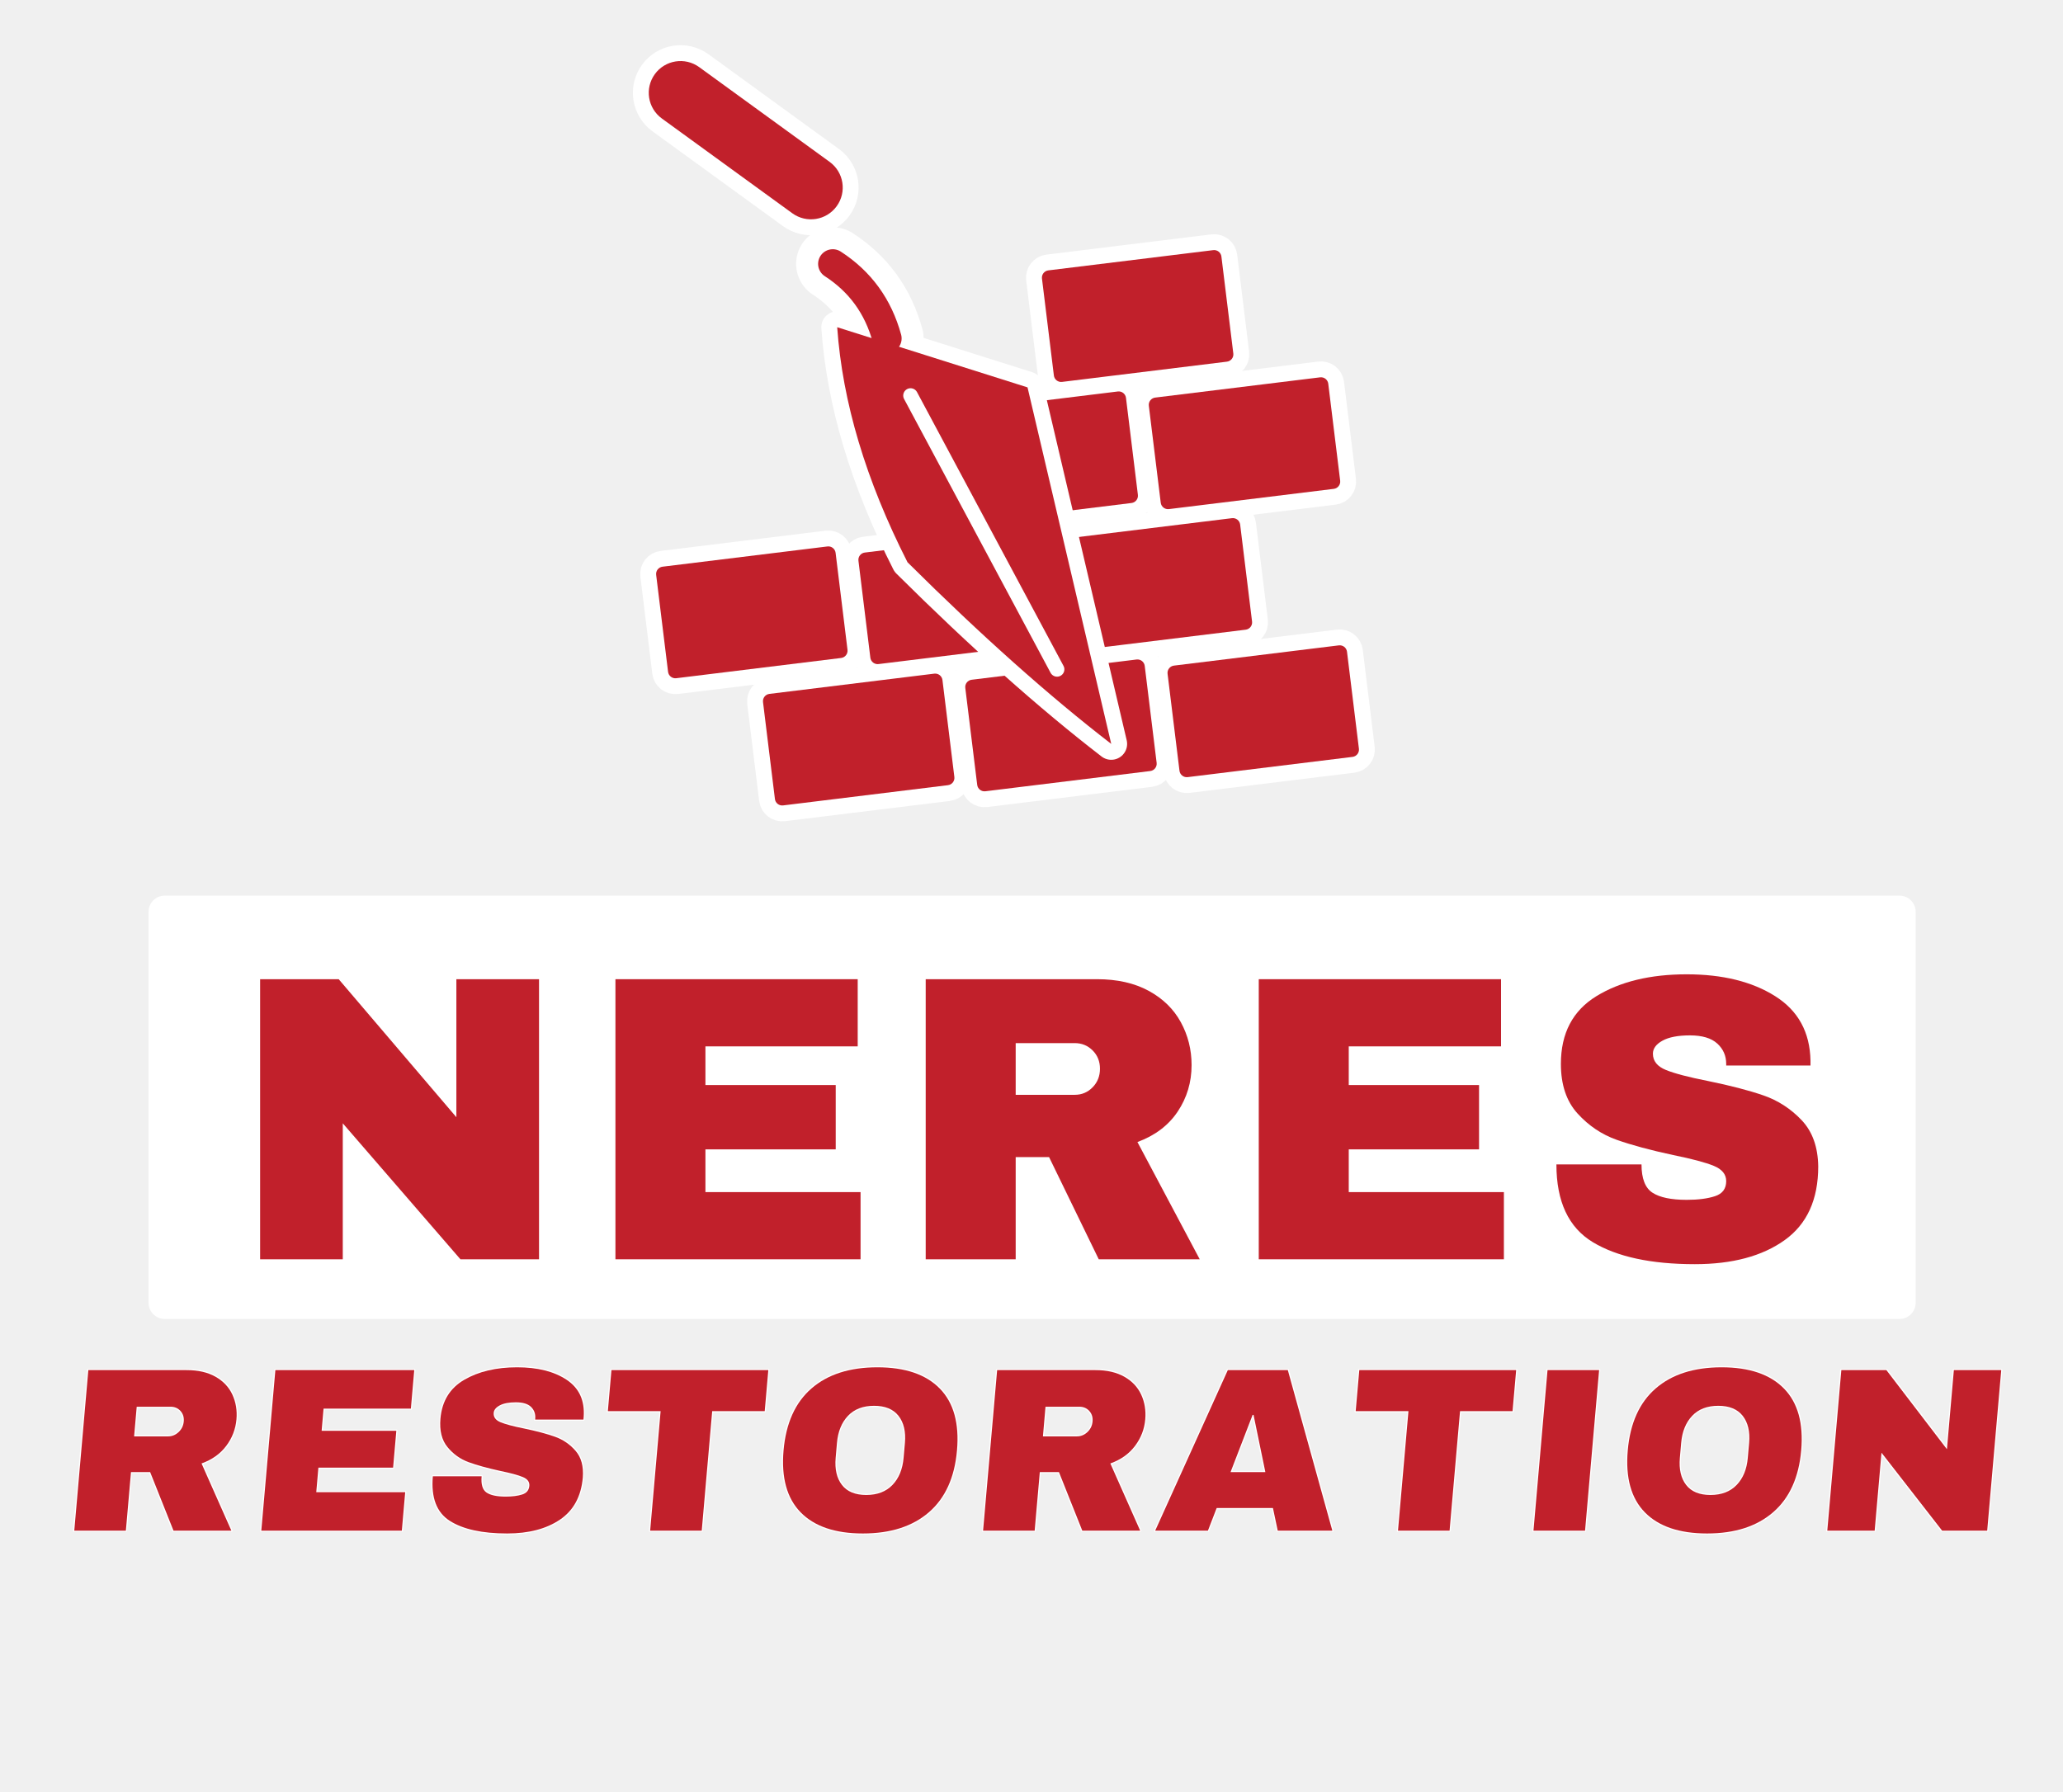
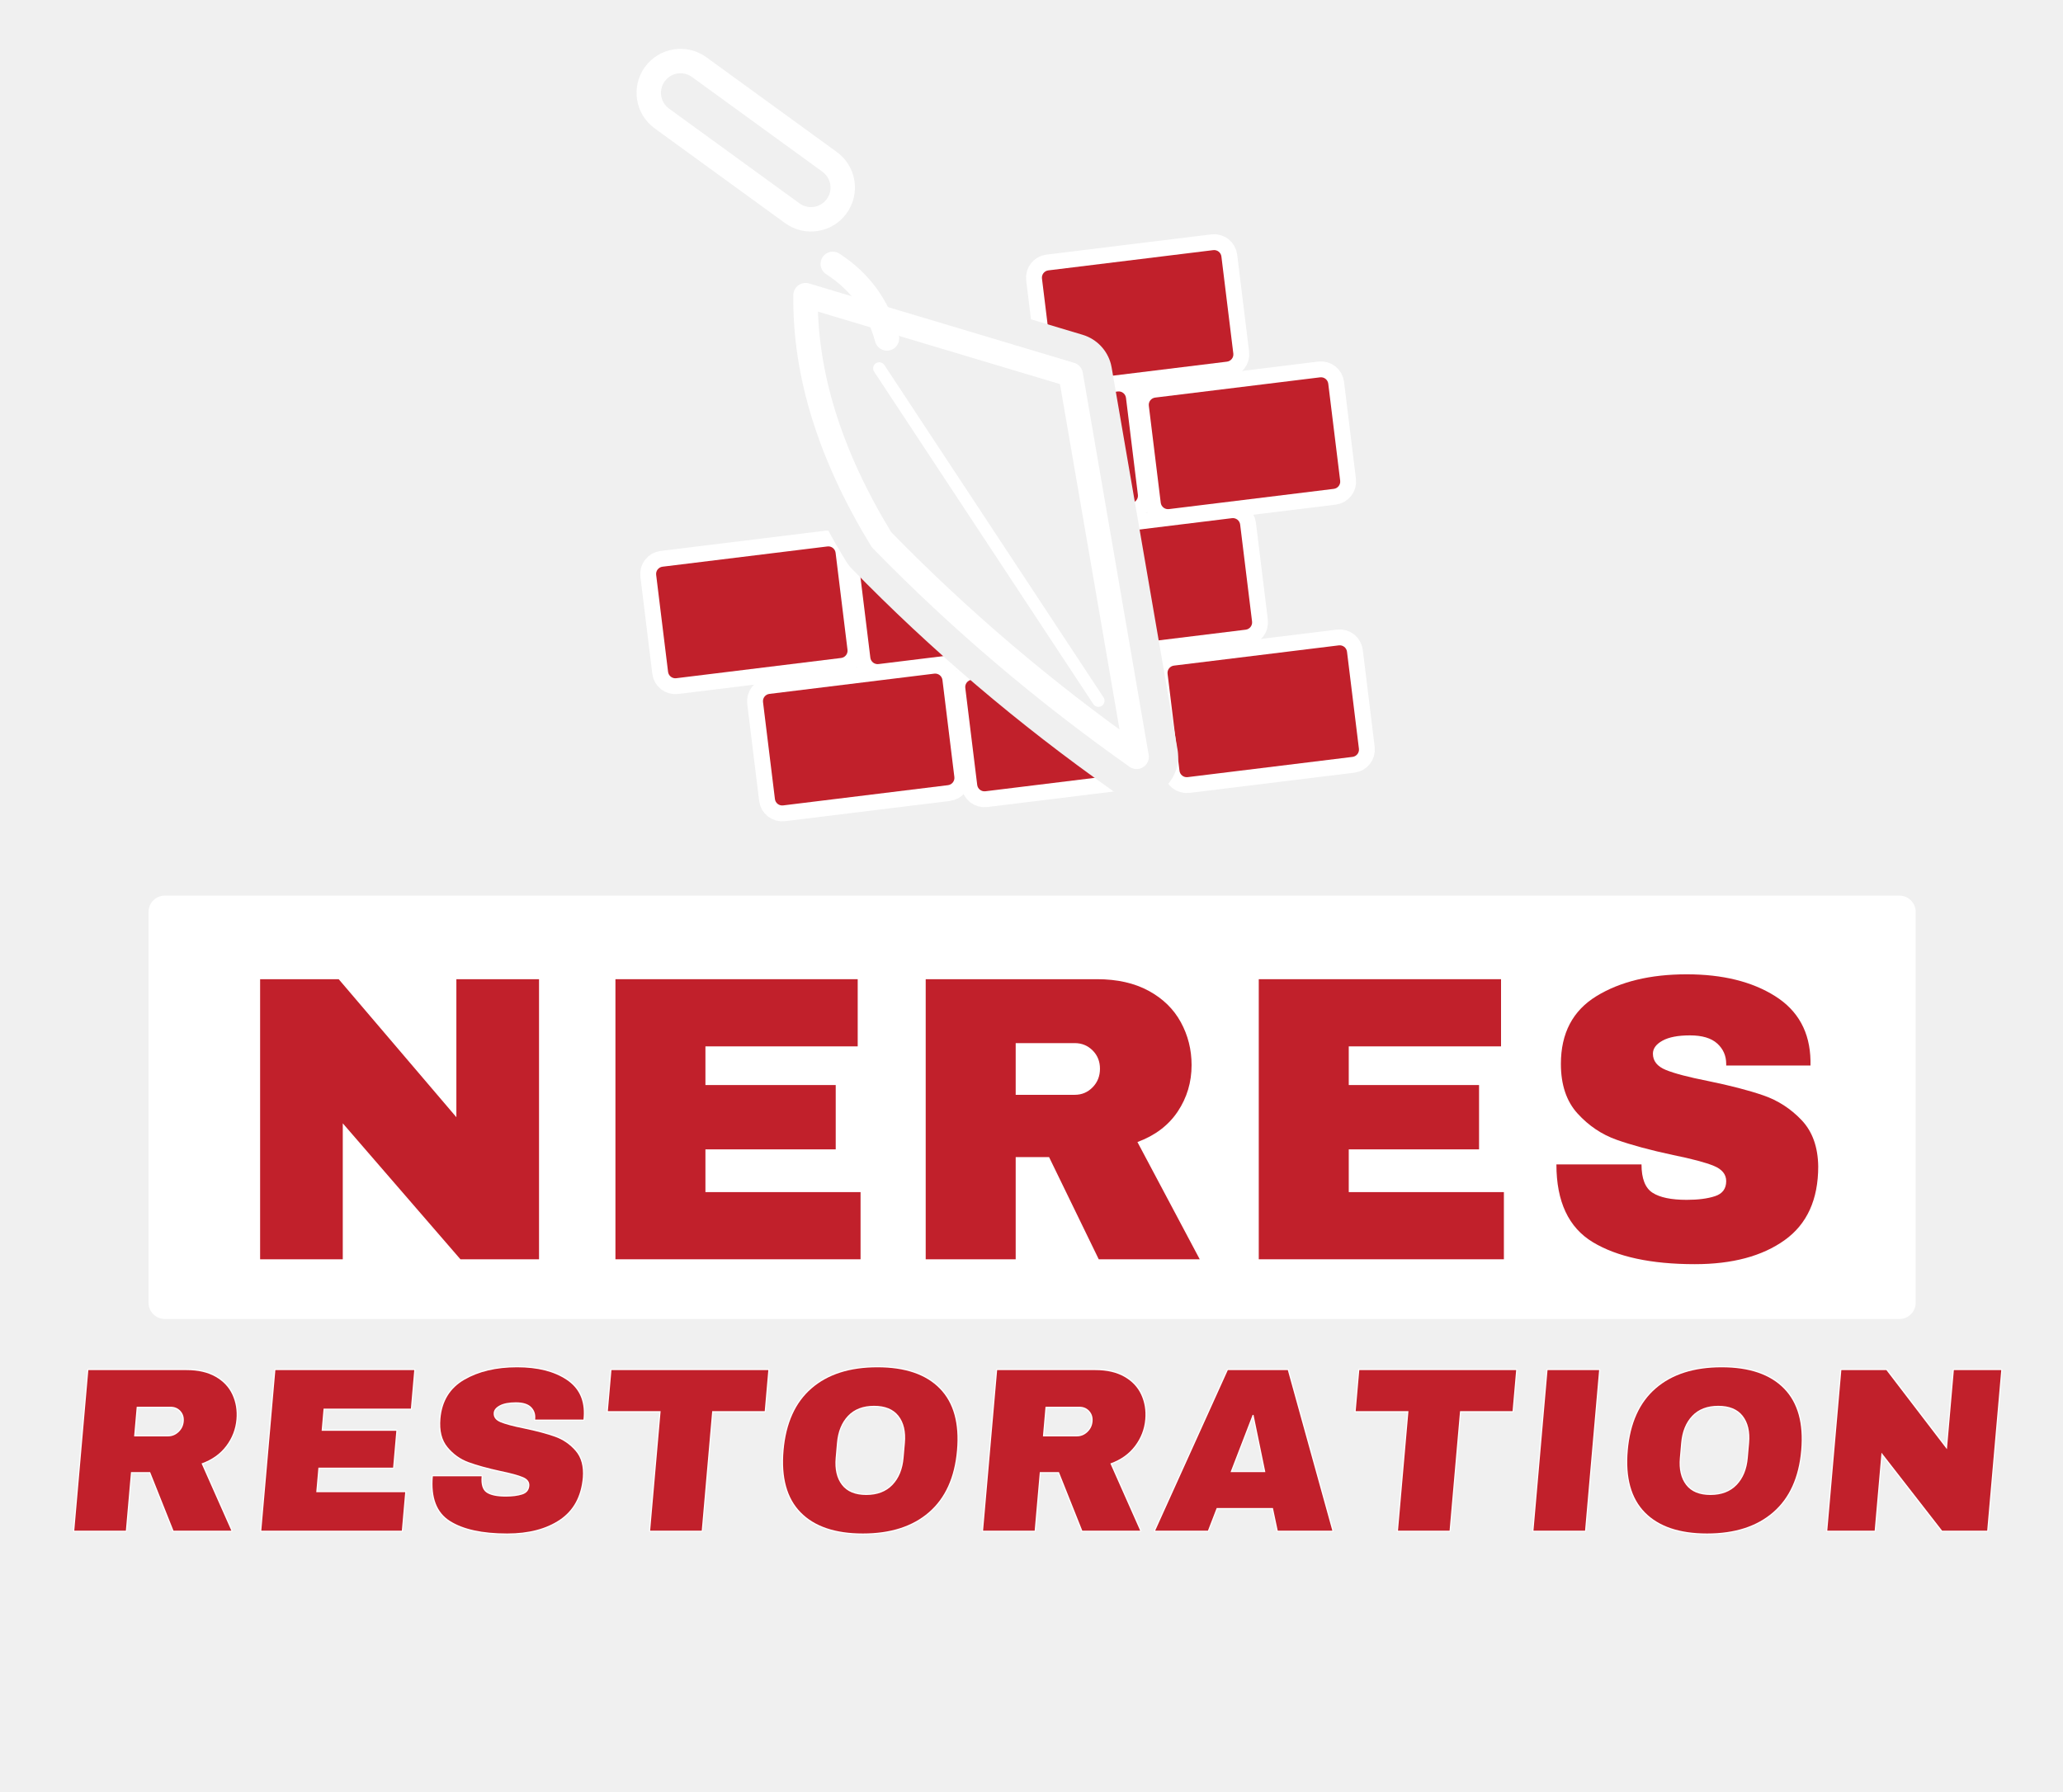
<svg xmlns="http://www.w3.org/2000/svg" viewBox="0 0 760 660" width="760" height="660" role="img" aria-label="Neres Restoration">
  <g transform="translate(225.5,6) scale(0.9) rotate(-4 170 180)">
-     <g fill="#ffffff" stroke="#ffffff" stroke-width="13" stroke-linejoin="round">
-       <rect x="222" y="268" width="74" height="46" rx="3" transform="rotate(-3 259.0 291.0)" />
-       <rect x="139" y="268" width="74" height="46" rx="3" transform="rotate(-3 176.0 291.0)" />
-       <rect x="56" y="268" width="74" height="46" rx="3" transform="rotate(-3 93.0 291.0)" />
-       <rect x="182" y="213" width="74" height="46" rx="3" transform="rotate(-3 219.0 236.0)" />
-       <rect x="99" y="213" width="74" height="46" rx="3" transform="rotate(-3 136.0 236.0)" />
-       <rect x="16" y="213" width="74" height="46" rx="3" transform="rotate(-3 53.0 236.0)" />
-       <rect x="222" y="158" width="74" height="46" rx="3" transform="rotate(-3 259.0 181.0)" />
-       <rect x="139" y="158" width="74" height="46" rx="3" transform="rotate(-3 176.0 181.0)" />
-       <rect x="182" y="103" width="74" height="46" rx="3" transform="rotate(-3 219.0 126.0)" />
-     </g>
-     <g fill="#c1202b">
-       <rect x="222" y="268" width="74" height="46" rx="3" transform="rotate(-3 259.0 291.0)" />
-       <rect x="139" y="268" width="74" height="46" rx="3" transform="rotate(-3 176.0 291.0)" />
-       <rect x="56" y="268" width="74" height="46" rx="3" transform="rotate(-3 93.0 291.0)" />
-       <rect x="182" y="213" width="74" height="46" rx="3" transform="rotate(-3 219.0 236.0)" />
-       <rect x="99" y="213" width="74" height="46" rx="3" transform="rotate(-3 136.0 236.0)" />
-       <rect x="16" y="213" width="74" height="46" rx="3" transform="rotate(-3 53.0 236.0)" />
-       <rect x="222" y="158" width="74" height="46" rx="3" transform="rotate(-3 259.0 181.0)" />
-       <rect x="139" y="158" width="74" height="46" rx="3" transform="rotate(-3 176.0 181.0)" />
-       <rect x="182" y="103" width="74" height="46" rx="3" transform="rotate(-3 219.0 126.0)" />
-     </g>
-     <g fill="#ffffff" stroke="#ffffff" stroke-width="13" stroke-linejoin="round" stroke-linecap="round">
-       <path d="M96 122 L172 152 L196 300 Q160 268 118 220 Q96 168 96 122 Z" />
-       <rect x="18" y="30" width="92" height="26" rx="13" transform="rotate(40 64 43)" />
-       <g stroke-width="30">
-         <path d="M96 96 Q112 108 116 128" fill="none" />
+     <mask id="tcffffff">
+       <rect x="-40" y="-40" width="420" height="440" fill="#fff" />
+       <g fill="#000" stroke="#000" stroke-width="34" stroke-linejoin="round" stroke-linecap="round">
+         <path d="M84 108 L190 148 L206 306 Q152 262 108 210 Q80 156 84 108 Z" />
+         <rect x="18" y="30" width="92" height="26" rx="13" transform="rotate(40 64 43)" />
+         <g fill="none" stroke-width="40">
+           <path d="M96 96 Q112 108 116 128" fill="none" />
+         </g>
+       </g>
+     </mask>
+     <g mask="url(#tcffffff)">
+       <g fill="#ffffff" stroke="#ffffff" stroke-width="13" stroke-linejoin="round">
+         <rect x="222" y="268" width="74" height="46" rx="3" transform="rotate(-3 259.0 291.0)" />
+         <rect x="139" y="268" width="74" height="46" rx="3" transform="rotate(-3 176.0 291.0)" />
+         <rect x="56" y="268" width="74" height="46" rx="3" transform="rotate(-3 93.0 291.0)" />
+         <rect x="182" y="213" width="74" height="46" rx="3" transform="rotate(-3 219.0 236.0)" />
+         <rect x="99" y="213" width="74" height="46" rx="3" transform="rotate(-3 136.0 236.0)" />
+         <rect x="16" y="213" width="74" height="46" rx="3" transform="rotate(-3 53.0 236.0)" />
+         <rect x="222" y="158" width="74" height="46" rx="3" transform="rotate(-3 259.0 181.0)" />
+         <rect x="139" y="158" width="74" height="46" rx="3" transform="rotate(-3 176.0 181.0)" />
+         <rect x="182" y="103" width="74" height="46" rx="3" transform="rotate(-3 219.0 126.0)" />
+       </g>
+       <g fill="#c1202b">
+         <rect x="222" y="268" width="74" height="46" rx="3" transform="rotate(-3 259.0 291.0)" />
+         <rect x="139" y="268" width="74" height="46" rx="3" transform="rotate(-3 176.0 291.0)" />
+         <rect x="56" y="268" width="74" height="46" rx="3" transform="rotate(-3 93.0 291.0)" />
+         <rect x="182" y="213" width="74" height="46" rx="3" transform="rotate(-3 219.0 236.0)" />
+         <rect x="99" y="213" width="74" height="46" rx="3" transform="rotate(-3 136.0 236.0)" />
+         <rect x="16" y="213" width="74" height="46" rx="3" transform="rotate(-3 53.0 236.0)" />
+         <rect x="222" y="158" width="74" height="46" rx="3" transform="rotate(-3 259.0 181.0)" />
+         <rect x="139" y="158" width="74" height="46" rx="3" transform="rotate(-3 176.0 181.0)" />
+         <rect x="182" y="103" width="74" height="46" rx="3" transform="rotate(-3 219.0 126.0)" />
      </g>
    </g>
-     <g fill="#c1202b">
-       <path d="M96 122 L172 152 L196 300 Q160 268 118 220 Q96 168 96 122 Z" />
+     <g fill="none" stroke="#ffffff" stroke-width="10" stroke-linejoin="round" stroke-linecap="round">
+       <path d="M84 108 L190 148 L206 306 Q152 262 108 210 Q80 156 84 108 Z" />
      <rect x="18" y="30" width="92" height="26" rx="13" transform="rotate(40 64 43)" />
-       <g stroke="#c1202b" stroke-width="12" stroke-linecap="round">
-         <path d="M96 96 Q112 108 116 128" fill="none" />
+       <path d="M96 96 Q112 108 116 128" fill="none" />
+       <g stroke-width="5">
+         <path d="M112 140 L192 282" fill="none" />
      </g>
    </g>
-     <path d="M124 152 L176 268" fill="none" stroke="#ffffff" stroke-width="6" stroke-linecap="round" />
  </g>
  <rect x="54.725" y="330" width="651" height="156" rx="6" fill="#ffffff" />
  <g transform="translate(84.725,464.0)">
    <g fill="#c1202b">
      <path transform="translate(0.0,0) scale(0.15,-0.15)" d="M566 0 277 334V0H74V688H267L556 349V688H759V0Z" />
      <path transform="translate(130.9,0) scale(0.15,-0.15)" d="M74 688H669V523H295V428H615V270H295V165H676V0H74Z" />
      <path transform="translate(245.2,0) scale(0.15,-0.15)" d="M594 288 747 0H499L377 251H295V0H74V688H495Q569 688 621.5 659.5Q674 631 700.5 582.5Q727 534 727 477Q727 414 693.0 363.0Q659 312 594 288ZM440 531H295V404H440Q466 404 484.0 422.5Q502 441 502 468Q502 495 484.0 513.0Q466 531 440 531Z" />
      <path transform="translate(367.9,0) scale(0.15,-0.15)" d="M74 688H669V523H295V428H615V270H295V165H676V0H74Z" />
      <path transform="translate(482.2,0) scale(0.15,-0.15)" d="M667 488V476H460V480Q460 510 438.0 530.0Q416 550 371 550Q327 550 303.5 537.0Q280 524 280 505Q280 478 312.0 465.0Q344 452 415 438Q498 421 551.5 402.5Q605 384 645.0 342.0Q685 300 686 228Q686 106 603.5 47.0Q521 -12 383 -12Q222 -12 132.5 42.0Q43 96 43 233H252Q252 181 279.0 163.5Q306 146 363 146Q405 146 432.5 155.0Q460 164 460 192Q460 217 429.5 229.5Q399 242 330 256Q246 274 191.0 293.5Q136 313 95.0 358.0Q54 403 54 480Q54 593 141.5 646.5Q229 700 363 700Q495 700 580.0 646.5Q665 593 667 488Z" />
    </g>
  </g>
  <g transform="translate(21,564.0)">
    <g transform=" skewX(-5)">
      <g fill="#ffffff" stroke="#ffffff" stroke-width="10" stroke-linejoin="round">
        <path transform="translate(0.0,0) scale(0.086,-0.086)" d="M594 288 747 0H499L377 251H295V0H74V688H495Q569 688 621.5 659.5Q674 631 700.5 582.5Q727 534 727 477Q727 414 693.0 363.0Q659 312 594 288ZM440 531H295V404H440Q466 404 484.0 422.5Q502 441 502 468Q502 495 484.0 513.0Q466 531 440 531Z" />
        <path transform="translate(68.9,0) scale(0.086,-0.086)" d="M74 688H669V523H295V428H615V270H295V165H676V0H74Z" />
        <path transform="translate(133.0,0) scale(0.086,-0.086)" d="M667 488V476H460V480Q460 510 438.0 530.0Q416 550 371 550Q327 550 303.5 537.0Q280 524 280 505Q280 478 312.0 465.0Q344 452 415 438Q498 421 551.5 402.5Q605 384 645.0 342.0Q685 300 686 228Q686 106 603.5 47.0Q521 -12 383 -12Q222 -12 132.5 42.0Q43 96 43 233H252Q252 181 279.0 163.5Q306 146 363 146Q405 146 432.5 155.0Q460 164 460 192Q460 217 429.5 229.5Q399 242 330 256Q246 274 191.0 293.5Q136 313 95.0 358.0Q54 403 54 480Q54 593 141.5 646.5Q229 700 363 700Q495 700 580.0 646.5Q665 593 667 488Z" />
        <path transform="translate(197.1,0) scale(0.086,-0.086)" d="M470 512V0H249V512H23V688H695V512Z" />
        <path transform="translate(261.2,0) scale(0.086,-0.086)" d="M788 344Q788 170 691.0 79.0Q594 -12 416 -12Q238 -12 141.5 78.5Q45 169 45 344Q45 519 141.5 609.5Q238 700 416 700Q594 700 691.0 609.0Q788 518 788 344ZM271 376V312Q271 239 308.0 196.0Q345 153 416 153Q487 153 524.5 196.0Q562 239 562 312V376Q562 449 524.5 492.0Q487 535 416 535Q345 535 308.0 492.0Q271 449 271 376Z" />
        <path transform="translate(334.8,0) scale(0.086,-0.086)" d="M594 288 747 0H499L377 251H295V0H74V688H495Q569 688 621.5 659.5Q674 631 700.5 582.5Q727 534 727 477Q727 414 693.0 363.0Q659 312 594 288ZM440 531H295V404H440Q466 404 484.0 422.5Q502 441 502 468Q502 495 484.0 513.0Q466 531 440 531Z" />
        <path transform="translate(403.7,0) scale(0.086,-0.086)" d="M535 0 506 97H265L236 0H10L261 688H518L769 0ZM311 251H460L388 496H384Z" />
        <path transform="translate(472.6,0) scale(0.086,-0.086)" d="M470 512V0H249V512H23V688H695V512Z" />
        <path transform="translate(536.7,0) scale(0.086,-0.086)" d="M84 0V688H305V0Z" />
        <path transform="translate(572.2,0) scale(0.086,-0.086)" d="M788 344Q788 170 691.0 79.0Q594 -12 416 -12Q238 -12 141.5 78.5Q45 169 45 344Q45 519 141.5 609.5Q238 700 416 700Q594 700 691.0 609.0Q788 518 788 344ZM271 376V312Q271 239 308.0 196.0Q345 153 416 153Q487 153 524.5 196.0Q562 239 562 312V376Q562 449 524.5 492.0Q487 535 416 535Q345 535 308.0 492.0Q271 449 271 376Z" />
        <path transform="translate(645.8,0) scale(0.086,-0.086)" d="M566 0 277 334V0H74V688H267L556 349V688H759V0Z" />
      </g>
      <g fill="#c1202b">
        <path transform="translate(0.0,0) scale(0.086,-0.086)" d="M594 288 747 0H499L377 251H295V0H74V688H495Q569 688 621.5 659.5Q674 631 700.5 582.5Q727 534 727 477Q727 414 693.0 363.0Q659 312 594 288ZM440 531H295V404H440Q466 404 484.0 422.5Q502 441 502 468Q502 495 484.0 513.0Q466 531 440 531Z" />
        <path transform="translate(68.9,0) scale(0.086,-0.086)" d="M74 688H669V523H295V428H615V270H295V165H676V0H74Z" />
        <path transform="translate(133.0,0) scale(0.086,-0.086)" d="M667 488V476H460V480Q460 510 438.0 530.0Q416 550 371 550Q327 550 303.5 537.0Q280 524 280 505Q280 478 312.0 465.0Q344 452 415 438Q498 421 551.5 402.5Q605 384 645.0 342.0Q685 300 686 228Q686 106 603.5 47.0Q521 -12 383 -12Q222 -12 132.5 42.0Q43 96 43 233H252Q252 181 279.0 163.5Q306 146 363 146Q405 146 432.5 155.0Q460 164 460 192Q460 217 429.5 229.5Q399 242 330 256Q246 274 191.0 293.5Q136 313 95.0 358.0Q54 403 54 480Q54 593 141.5 646.5Q229 700 363 700Q495 700 580.0 646.5Q665 593 667 488Z" />
        <path transform="translate(197.1,0) scale(0.086,-0.086)" d="M470 512V0H249V512H23V688H695V512Z" />
        <path transform="translate(261.2,0) scale(0.086,-0.086)" d="M788 344Q788 170 691.0 79.0Q594 -12 416 -12Q238 -12 141.5 78.5Q45 169 45 344Q45 519 141.5 609.5Q238 700 416 700Q594 700 691.0 609.0Q788 518 788 344ZM271 376V312Q271 239 308.0 196.0Q345 153 416 153Q487 153 524.5 196.0Q562 239 562 312V376Q562 449 524.5 492.0Q487 535 416 535Q345 535 308.0 492.0Q271 449 271 376Z" />
        <path transform="translate(334.8,0) scale(0.086,-0.086)" d="M594 288 747 0H499L377 251H295V0H74V688H495Q569 688 621.5 659.5Q674 631 700.5 582.5Q727 534 727 477Q727 414 693.0 363.0Q659 312 594 288ZM440 531H295V404H440Q466 404 484.0 422.5Q502 441 502 468Q502 495 484.0 513.0Q466 531 440 531Z" />
        <path transform="translate(403.7,0) scale(0.086,-0.086)" d="M535 0 506 97H265L236 0H10L261 688H518L769 0ZM311 251H460L388 496H384Z" />
        <path transform="translate(472.6,0) scale(0.086,-0.086)" d="M470 512V0H249V512H23V688H695V512Z" />
        <path transform="translate(536.7,0) scale(0.086,-0.086)" d="M84 0V688H305V0Z" />
        <path transform="translate(572.2,0) scale(0.086,-0.086)" d="M788 344Q788 170 691.0 79.0Q594 -12 416 -12Q238 -12 141.5 78.5Q45 169 45 344Q45 519 141.5 609.5Q238 700 416 700Q594 700 691.0 609.0Q788 518 788 344ZM271 376V312Q271 239 308.0 196.0Q345 153 416 153Q487 153 524.5 196.0Q562 239 562 312V376Q562 449 524.5 492.0Q487 535 416 535Q345 535 308.0 492.0Q271 449 271 376Z" />
        <path transform="translate(645.8,0) scale(0.086,-0.086)" d="M566 0 277 334V0H74V688H267L556 349V688H759V0Z" />
      </g>
    </g>
  </g>
</svg>
